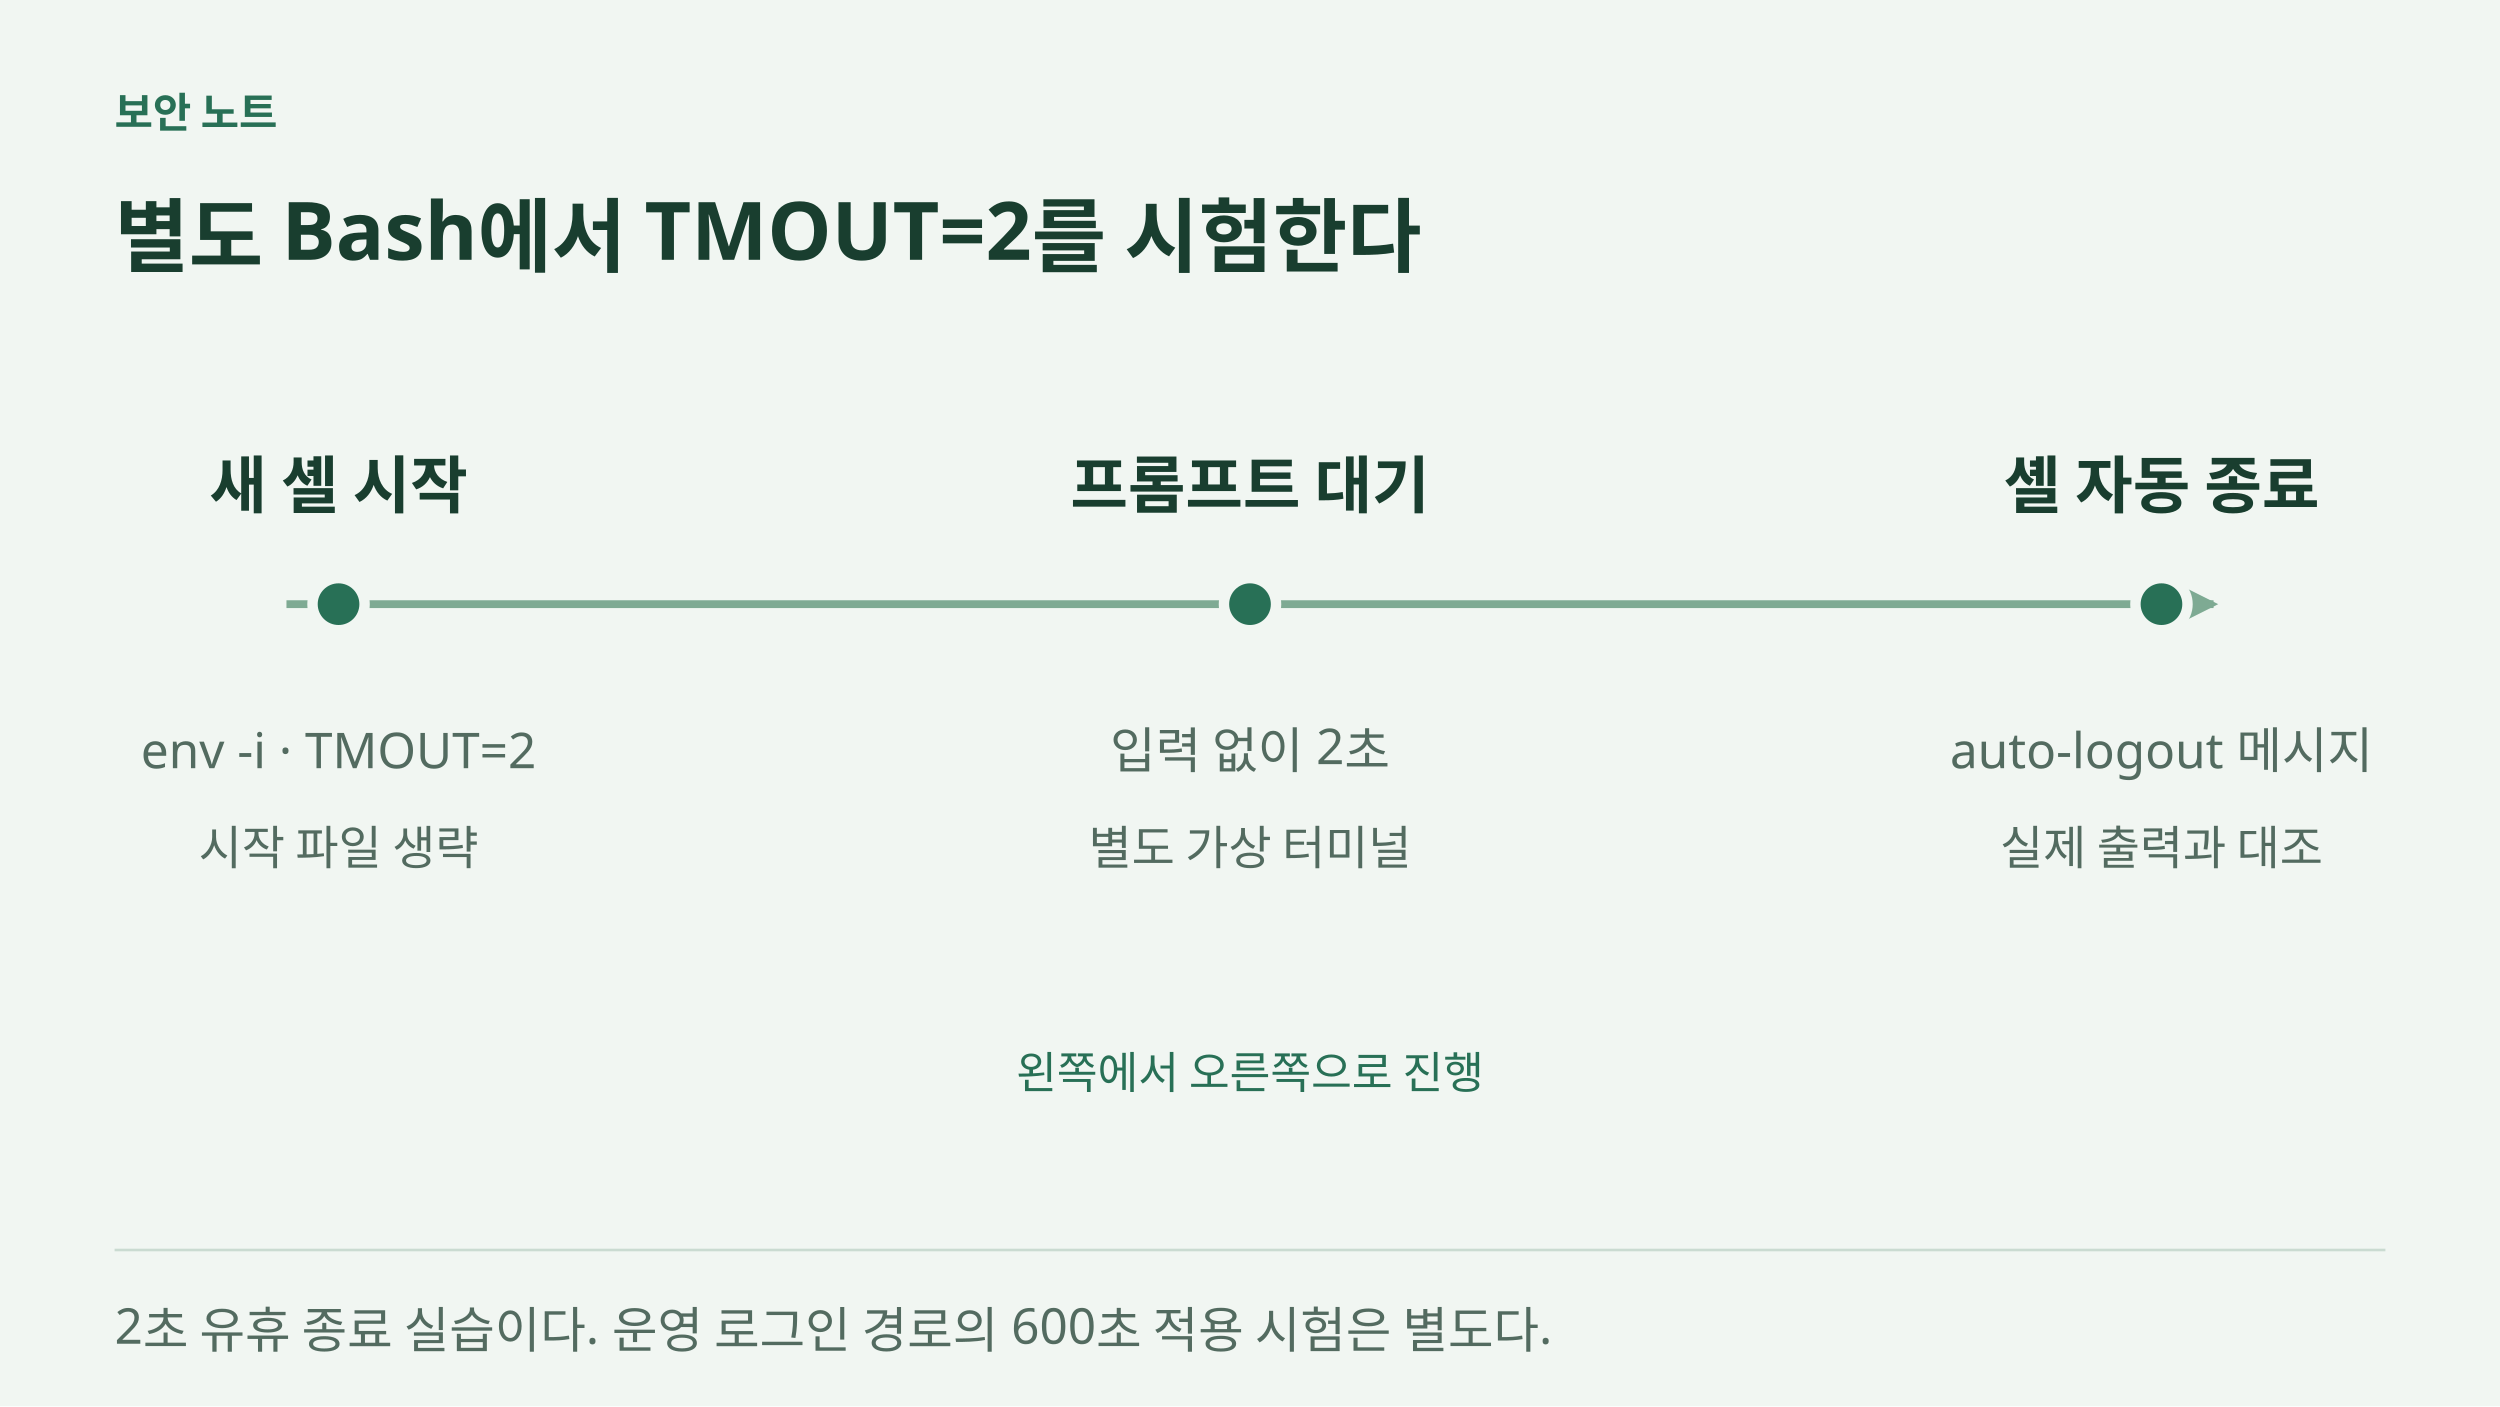
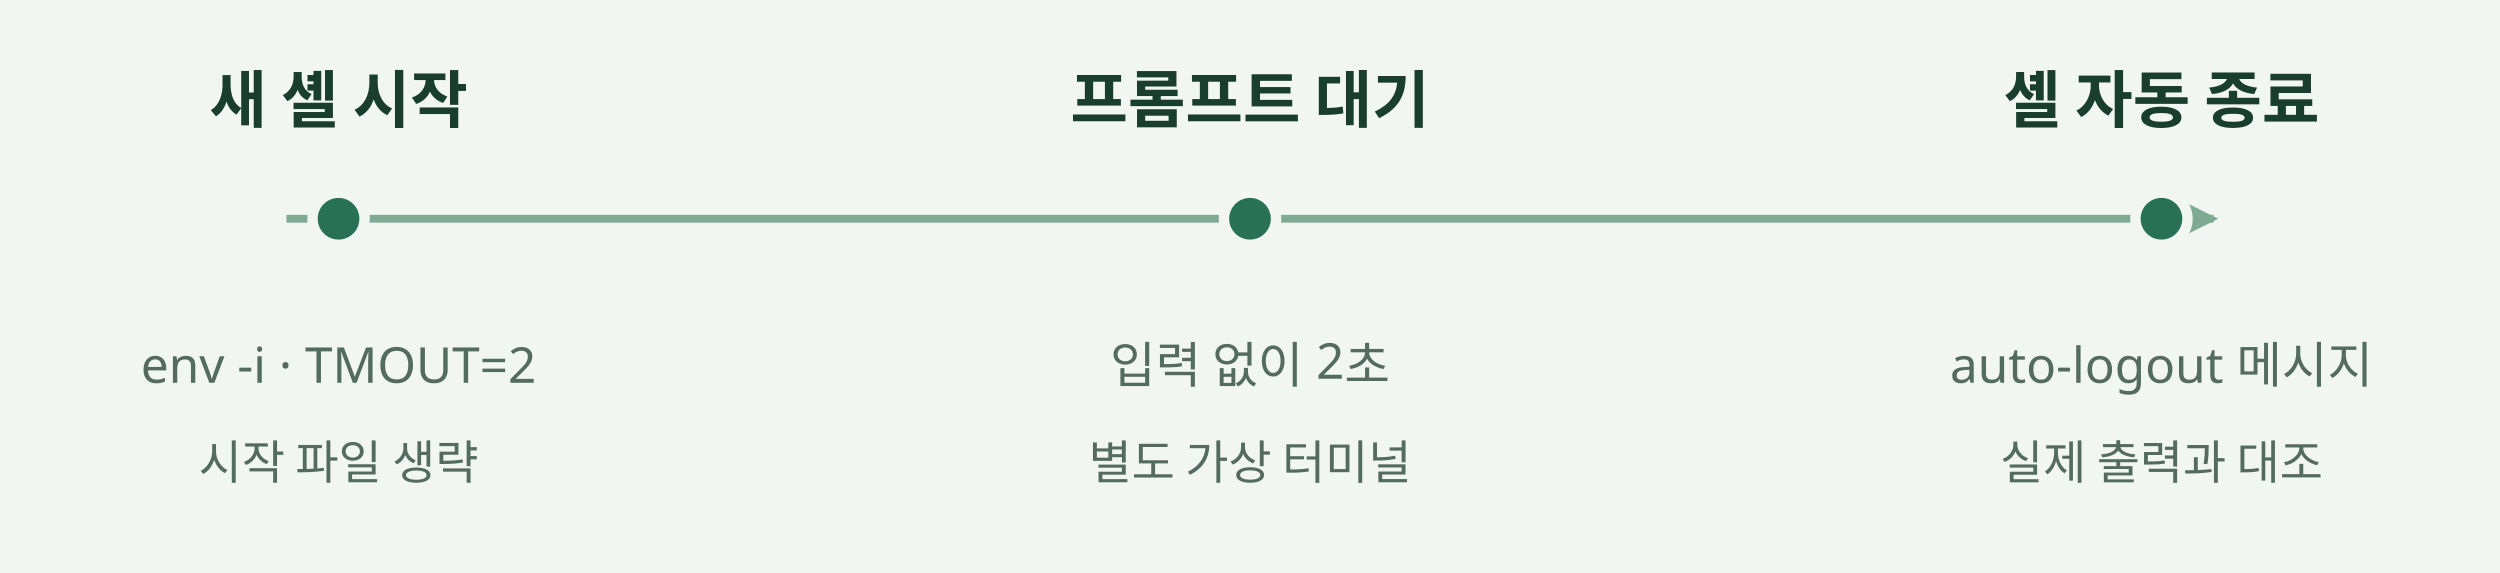
- <svg xmlns="http://www.w3.org/2000/svg" width="960" height="540" viewBox="0 0 960 540" data-diagram-kind="timeline" role="img" aria-labelledby="title desc">
+ <svg xmlns="http://www.w3.org/2000/svg" width="960" height="220" viewBox="0 148 960 220" data-diagram-kind="timeline" role="img" aria-labelledby="title desc">
  <defs>
    <marker id="arrow" viewBox="0 0 10 10" refX="9" refY="5" markerWidth="6" markerHeight="6" orient="auto-start-reverse">
      <path d="M0 0L10 5L0 10Z" fill="#7eaa93" />
    </marker>
  </defs>
-   <rect width="960" height="540" fill="#f1f6f2" />
+   <rect y="148" width="960" height="220" fill="#f1f6f2" />
  <g font-family="'Malgun Gothic','Noto Sans KR',sans-serif">
-     <text x="44" y="49" font-size="16" fill="#287056" font-weight="700" text-anchor="start">보안 노트</text>
-     <text x="44" y="102" font-size="31" fill="#193e2f" font-weight="700" text-anchor="start">별도 Bash에서 TMOUT=2를 시험한다</text>
    <path d="M110 232H850" fill="none" stroke="#7eaa93" stroke-width="3" marker-end="url(#arrow)" />
    <circle cx="130" cy="232" r="10" fill="#287056" stroke="#f1f6f2" stroke-width="4" />
    <text x="130" y="195" font-size="24" fill="#193e2f" font-weight="700" text-anchor="middle">새 셸 시작</text>
    <text x="130" y="295" font-size="19" fill="#536b60" font-weight="400" text-anchor="middle">env -i · TMOUT=2</text>
    <text x="130" y="332" font-size="18" fill="#536b60" font-weight="400" text-anchor="middle">시작 파일 생략</text>
    <circle cx="480" cy="232" r="10" fill="#287056" stroke="#f1f6f2" stroke-width="4" />
    <text x="480" y="195" font-size="24" fill="#193e2f" font-weight="700" text-anchor="middle">프롬프트 대기</text>
    <text x="480" y="295" font-size="19" fill="#536b60" font-weight="400" text-anchor="middle">입력 없이 2초</text>
    <text x="480" y="332" font-size="18" fill="#536b60" font-weight="400" text-anchor="middle">별도 가상 터미널</text>
    <circle cx="830" cy="232" r="10" fill="#287056" stroke="#f1f6f2" stroke-width="4" />
    <text x="830" y="195" font-size="24" fill="#193e2f" font-weight="700" text-anchor="middle">셸 자동 종료</text>
    <text x="830" y="295" font-size="19" fill="#536b60" font-weight="400" text-anchor="middle">auto-logout 메시지</text>
    <text x="830" y="332" font-size="18" fill="#536b60" font-weight="400" text-anchor="middle">실제 출력과 대조</text>
-     <text x="480" y="418" font-size="17" fill="#287056" font-weight="400" text-anchor="middle">왼쪽에서 오른쪽으로 진행</text>
-     <path d="M44 480H916" stroke="#cadbd1" />
-     <text x="44" y="516" font-size="19" fill="#536b60" font-weight="400" text-anchor="start">2초 유휴 종료 실습이다. 운영 로그인 경로의 600초 적용 시험은 별도다.</text>
  </g>
</svg>
